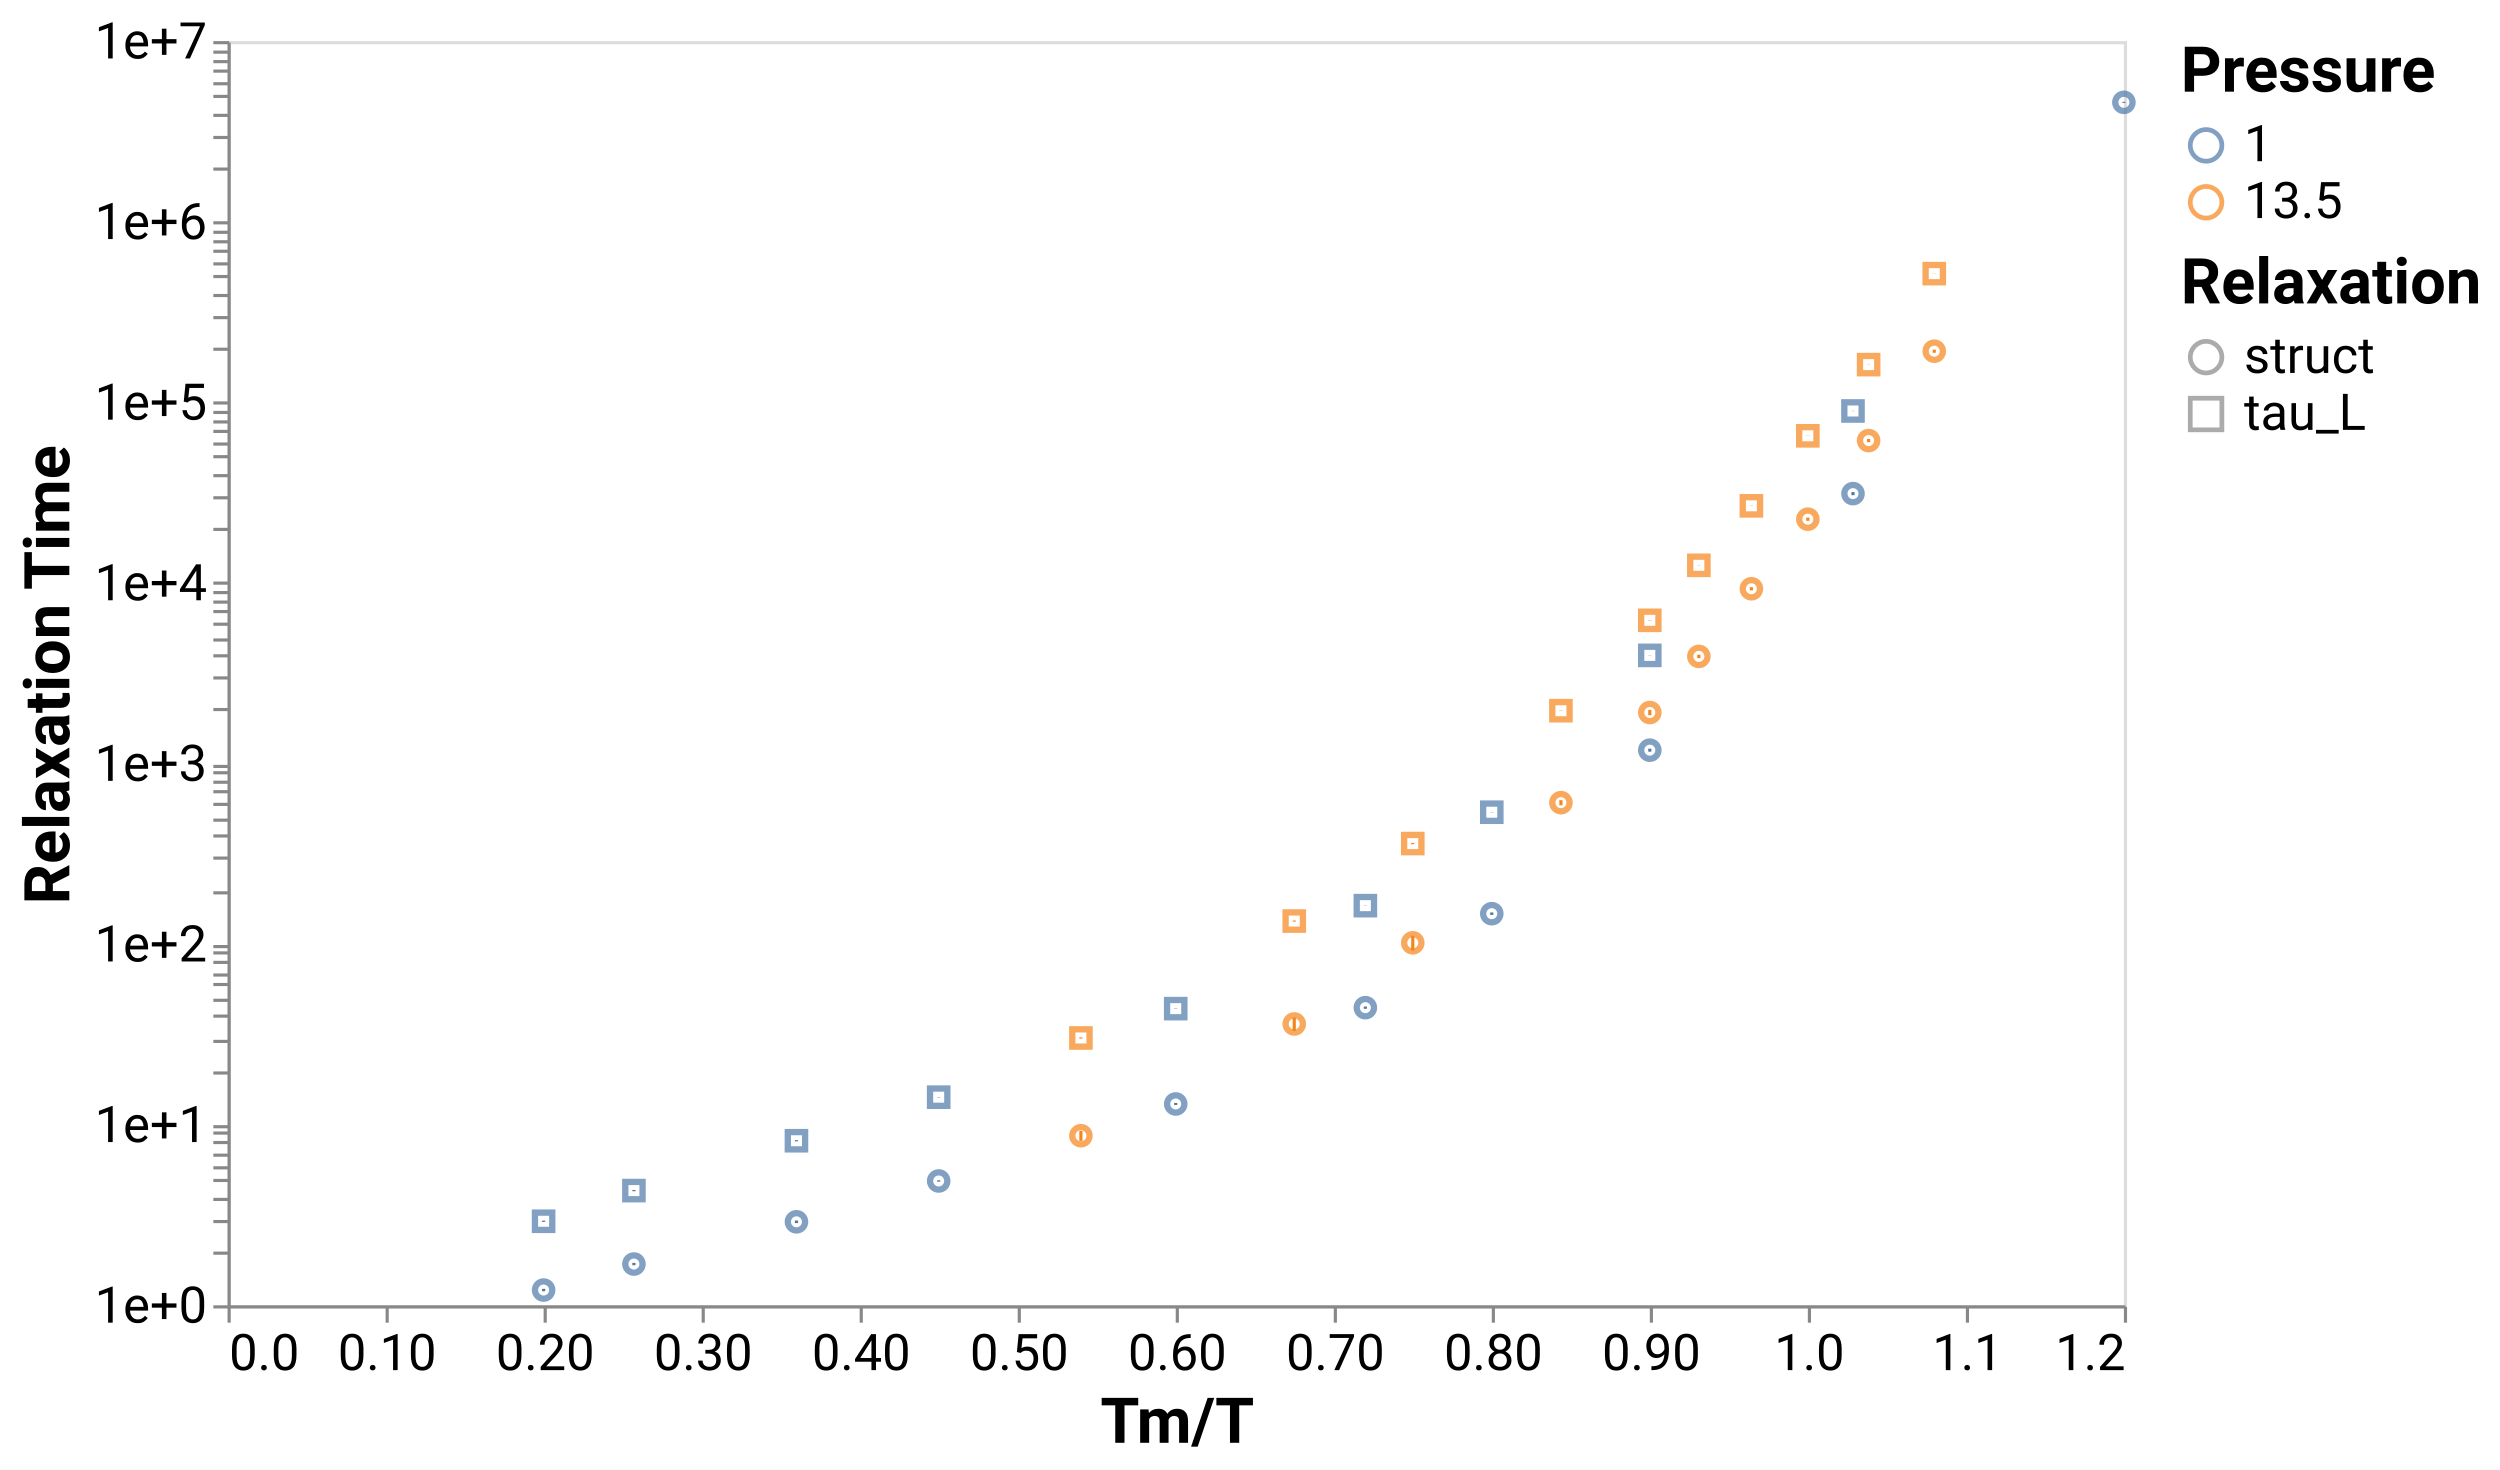
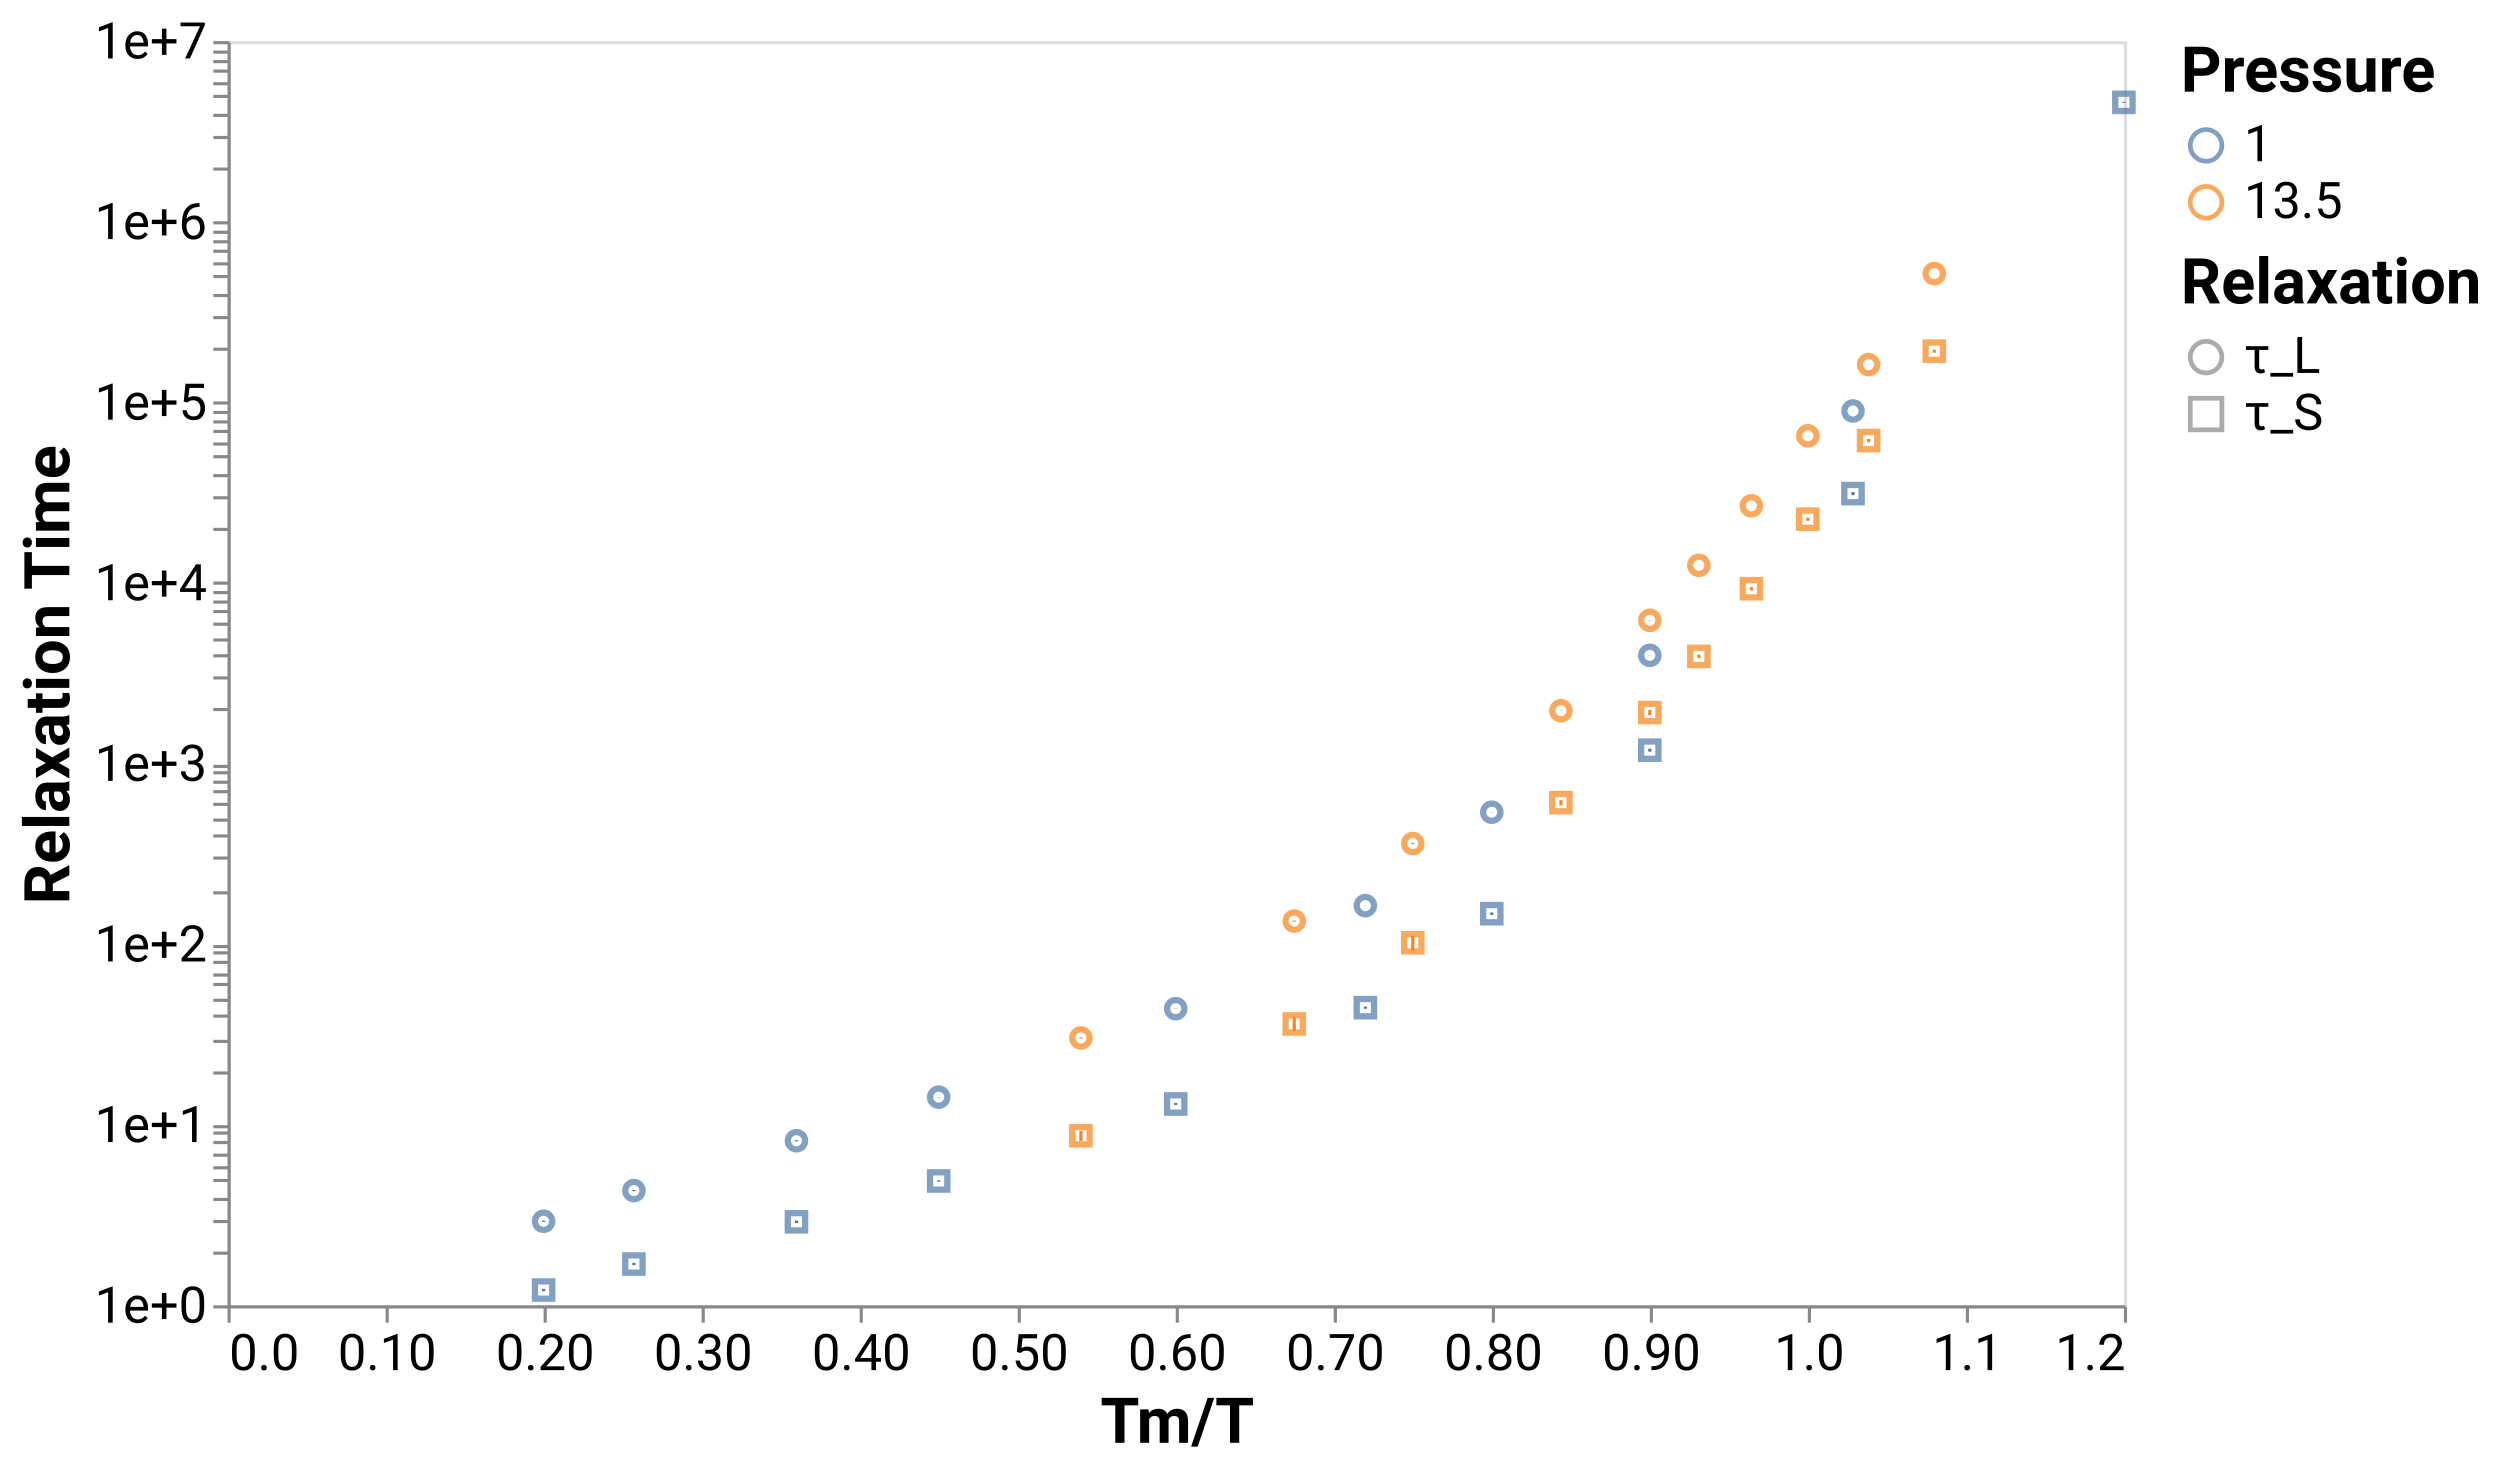
<svg xmlns="http://www.w3.org/2000/svg" class="marks" width="791" height="465" viewBox="0 0 791 465" version="1.1">
  <rect width="791" height="465" style="fill: white;" />
  <g transform="translate(72,13)">
    <g class="mark-group role-frame root">
      <g transform="translate(0,0)">
        <path class="background" d="M0.5,0.5h600v400h-600Z" style="fill: none; stroke: #ddd;" />
        <g>
          <g class="mark-rule role-mark layer_0_layer_0_marks">
            <line transform="translate(600,19.54026)" x2="0" y2="-0.322" style="fill: none; stroke: #4c78a8;" />
            <line transform="translate(514.2857,143.6785)" x2="0" y2="-0.987" style="fill: none; stroke: #4c78a8;" />
            <line transform="translate(514.2857,117.0699)" x2="0" y2="-0.073" style="fill: none; stroke: #4c78a8;" />
            <line transform="translate(450,224.8259)" x2="0" y2="-0.94" style="fill: none; stroke: #4c78a8;" />
            <line transform="translate(450,194.4016)" x2="0" y2="-0.076" style="fill: none; stroke: #4c78a8;" />
            <line transform="translate(400,276.4795)" x2="0" y2="-0.779" style="fill: none; stroke: #4c78a8;" />
            <line transform="translate(400,244.0236)" x2="0" y2="-0.075" style="fill: none; stroke: #4c78a8;" />
            <line transform="translate(360,306.185)" x2="0" y2="-0.719" style="fill: none; stroke: #4c78a8;" />
            <line transform="translate(360,273.5834)" x2="0" y2="-0.073" style="fill: none; stroke: #4c78a8;" />
            <line transform="translate(300,336.617)" x2="0" y2="-0.643" style="fill: none; stroke: #4c78a8;" />
            <line transform="translate(300,306.1936)" x2="0" y2="-0.118" style="fill: none; stroke: #4c78a8;" />
            <line transform="translate(225,360.8806)" x2="0" y2="-0.441" style="fill: none; stroke: #4c78a8;" />
            <line transform="translate(225,334.2043)" x2="0" y2="-0.118" style="fill: none; stroke: #4c78a8;" />
            <line transform="translate(180,373.9865)" x2="0" y2="-0.812" style="fill: none; stroke: #4c78a8;" />
            <line transform="translate(180,348.1178)" x2="0" y2="-0.376" style="fill: none; stroke: #4c78a8;" />
            <line transform="translate(540,98.62166)" x2="0" y2="-0.998" style="fill: none; stroke: #f58518;" />
            <line transform="translate(540,73.61651)" x2="0" y2="-0.073" style="fill: none; stroke: #f58518;" />
            <line transform="translate(519.2308,126.9076)" x2="0" y2="-1.007" style="fill: none; stroke: #f58518;" />
            <line transform="translate(519.2308,102.4034)" x2="0" y2="-0.073" style="fill: none; stroke: #f58518;" />
            <line transform="translate(500,151.7885)" x2="0" y2="-1.03" style="fill: none; stroke: #f58518;" />
            <line transform="translate(500,124.9306)" x2="0" y2="-0.076" style="fill: none; stroke: #f58518;" />
            <line transform="translate(128.5714,387.3174)" x2="0" y2="-0.747" style="fill: none; stroke: #4c78a8;" />
            <line transform="translate(128.5714,363.9022)" x2="0" y2="-0.394" style="fill: none; stroke: #4c78a8;" />
            <line transform="translate(482.1429,173.7941)" x2="0" y2="-1.013" style="fill: none; stroke: #f58518;" />
            <line transform="translate(482.1429,147.0846)" x2="0" y2="-0.076" style="fill: none; stroke: #f58518;" />
            <line transform="translate(465.5172,195.2414)" x2="0" y2="-1.101" style="fill: none; stroke: #f58518;" />
            <line transform="translate(465.5172,165.9036)" x2="0" y2="-0.077" style="fill: none; stroke: #f58518;" />
            <line transform="translate(450,213.2919)" x2="0" y2="-1.665" style="fill: none; stroke: #f58518;" />
            <line transform="translate(450,183.3312)" x2="0" y2="-0.124" style="fill: none; stroke: #f58518;" />
            <line transform="translate(421.875,241.7797)" x2="0" y2="-1.604" style="fill: none; stroke: #f58518;" />
            <line transform="translate(421.875,211.9325)" x2="0" y2="-0.12" style="fill: none; stroke: #f58518;" />
            <line transform="translate(100,395.5558)" x2="0" y2="-0.771" style="fill: none; stroke: #4c78a8;" />
            <line transform="translate(100,373.6081)" x2="0" y2="-0.4" style="fill: none; stroke: #4c78a8;" />
            <line transform="translate(375,287.7751)" x2="0" y2="-4.722" style="fill: none; stroke: #f58518;" />
            <line transform="translate(375,254.1076)" x2="0" y2="-0.403" style="fill: none; stroke: #f58518;" />
            <line transform="translate(337.5,313.23)" x2="0" y2="-4.308" style="fill: none; stroke: #f58518;" />
            <line transform="translate(337.5,278.6063)" x2="0" y2="-0.358" style="fill: none; stroke: #f58518;" />
            <line transform="translate(270,347.9844)" x2="0" y2="-3.183" style="fill: none; stroke: #f58518;" />
            <line transform="translate(270,315.6025)" x2="0" y2="-0.374" style="fill: none; stroke: #f58518;" />
          </g>
          <g class="mark-symbol role-mark layer_1_marks">
-             <path transform="translate(600,19.37857)" d="M2.739,0A2.739,2.739,0,1,1,-2.739,0A2.739,2.739,0,1,1,2.739,0" style="fill: none; stroke: #4c78a8; stroke-width: 2; opacity: 0.7;" />
-             <path transform="translate(514.2857,143.18)" d="M2.739,0A2.739,2.739,0,1,1,-2.739,0A2.739,2.739,0,1,1,2.739,0" style="fill: none; stroke: #4c78a8; stroke-width: 2; opacity: 0.7;" />
-             <path transform="translate(514.2857,117.0332)" d="M-2.739,-2.739h5.477v5.477h-5.477Z" style="fill: none; stroke: #4c78a8; stroke-width: 2; opacity: 0.7;" />
-             <path transform="translate(450,224.3514)" d="M2.739,0A2.739,2.739,0,1,1,-2.739,0A2.739,2.739,0,1,1,2.739,0" style="fill: none; stroke: #4c78a8; stroke-width: 2; opacity: 0.7;" />
-             <path transform="translate(450,194.3637)" d="M-2.739,-2.739h5.477v5.477h-5.477Z" style="fill: none; stroke: #4c78a8; stroke-width: 2; opacity: 0.7;" />
-             <path transform="translate(400,276.0869)" d="M2.739,0A2.739,2.739,0,1,1,-2.739,0A2.739,2.739,0,1,1,2.739,0" style="fill: none; stroke: #4c78a8; stroke-width: 2; opacity: 0.7;" />
-             <path transform="translate(400,243.9861)" d="M-2.739,-2.739h5.477v5.477h-5.477Z" style="fill: none; stroke: #4c78a8; stroke-width: 2; opacity: 0.7;" />
-             <path transform="translate(360,305.8231)" d="M2.739,0A2.739,2.739,0,1,1,-2.739,0A2.739,2.739,0,1,1,2.739,0" style="fill: none; stroke: #4c78a8; stroke-width: 2; opacity: 0.7;" />
-             <path transform="translate(360,273.5469)" d="M-2.739,-2.739h5.477v5.477h-5.477Z" style="fill: none; stroke: #4c78a8; stroke-width: 2; opacity: 0.7;" />
-             <path transform="translate(300,336.2937)" d="M2.739,0A2.739,2.739,0,1,1,-2.739,0A2.739,2.739,0,1,1,2.739,0" style="fill: none; stroke: #4c78a8; stroke-width: 2; opacity: 0.7;" />
-             <path transform="translate(300,306.1344)" d="M-2.739,-2.739h5.477v5.477h-5.477Z" style="fill: none; stroke: #4c78a8; stroke-width: 2; opacity: 0.7;" />
-             <path transform="translate(225,360.6592)" d="M2.739,0A2.739,2.739,0,1,1,-2.739,0A2.739,2.739,0,1,1,2.739,0" style="fill: none; stroke: #4c78a8; stroke-width: 2; opacity: 0.7;" />
-             <path transform="translate(225,334.1451)" d="M-2.739,-2.739h5.477v5.477h-5.477Z" style="fill: none; stroke: #4c78a8; stroke-width: 2; opacity: 0.7;" />
-             <path transform="translate(180,373.5773)" d="M2.739,0A2.739,2.739,0,1,1,-2.739,0A2.739,2.739,0,1,1,2.739,0" style="fill: none; stroke: #4c78a8; stroke-width: 2; opacity: 0.7;" />
-             <path transform="translate(180,347.9292)" d="M-2.739,-2.739h5.477v5.477h-5.477Z" style="fill: none; stroke: #4c78a8; stroke-width: 2; opacity: 0.7;" />
-             <path transform="translate(540,98.1175)" d="M2.739,0A2.739,2.739,0,1,1,-2.739,0A2.739,2.739,0,1,1,2.739,0" style="fill: none; stroke: #f58518; stroke-width: 2; opacity: 0.7;" />
-             <path transform="translate(540,73.5802)" d="M-2.739,-2.739h5.477v5.477h-5.477Z" style="fill: none; stroke: #f58518; stroke-width: 2; opacity: 0.7;" />
-             <path transform="translate(519.2308,126.3989)" d="M2.739,0A2.739,2.739,0,1,1,-2.739,0A2.739,2.739,0,1,1,2.739,0" style="fill: none; stroke: #f58518; stroke-width: 2; opacity: 0.7;" />
-             <path transform="translate(519.2308,102.3667)" d="M-2.739,-2.739h5.477v5.477h-5.477Z" style="fill: none; stroke: #f58518; stroke-width: 2; opacity: 0.7;" />
-             <path transform="translate(500,151.2684)" d="M2.739,0A2.739,2.739,0,1,1,-2.739,0A2.739,2.739,0,1,1,2.739,0" style="fill: none; stroke: #f58518; stroke-width: 2; opacity: 0.7;" />
-             <path transform="translate(500,124.8925)" d="M-2.739,-2.739h5.477v5.477h-5.477Z" style="fill: none; stroke: #f58518; stroke-width: 2; opacity: 0.7;" />
-             <path transform="translate(128.5714,386.9412)" d="M2.739,0A2.739,2.739,0,1,1,-2.739,0A2.739,2.739,0,1,1,2.739,0" style="fill: none; stroke: #4c78a8; stroke-width: 2; opacity: 0.7;" />
-             <path transform="translate(128.5714,363.7044)" d="M-2.739,-2.739h5.477v5.477h-5.477Z" style="fill: none; stroke: #4c78a8; stroke-width: 2; opacity: 0.7;" />
-             <path transform="translate(482.1429,173.2824)" d="M2.739,0A2.739,2.739,0,1,1,-2.739,0A2.739,2.739,0,1,1,2.739,0" style="fill: none; stroke: #f58518; stroke-width: 2; opacity: 0.7;" />
-             <path transform="translate(482.1429,147.0465)" d="M-2.739,-2.739h5.477v5.477h-5.477Z" style="fill: none; stroke: #f58518; stroke-width: 2; opacity: 0.7;" />
-             <path transform="translate(465.5172,194.6846)" d="M2.739,0A2.739,2.739,0,1,1,-2.739,0A2.739,2.739,0,1,1,2.739,0" style="fill: none; stroke: #f58518; stroke-width: 2; opacity: 0.7;" />
-             <path transform="translate(465.5172,165.8649)" d="M-2.739,-2.739h5.477v5.477h-5.477Z" style="fill: none; stroke: #f58518; stroke-width: 2; opacity: 0.7;" />
-             <path transform="translate(450,212.4456)" d="M2.739,0A2.739,2.739,0,1,1,-2.739,0A2.739,2.739,0,1,1,2.739,0" style="fill: none; stroke: #f58518; stroke-width: 2; opacity: 0.7;" />
-             <path transform="translate(450,183.2692)" d="M-2.739,-2.739h5.477v5.477h-5.477Z" style="fill: none; stroke: #f58518; stroke-width: 2; opacity: 0.7;" />
-             <path transform="translate(421.875,240.9647)" d="M2.739,0A2.739,2.739,0,1,1,-2.739,0A2.739,2.739,0,1,1,2.739,0" style="fill: none; stroke: #f58518; stroke-width: 2; opacity: 0.7;" />
-             <path transform="translate(421.875,211.8726)" d="M-2.739,-2.739h5.477v5.477h-5.477Z" style="fill: none; stroke: #f58518; stroke-width: 2; opacity: 0.7;" />
-             <path transform="translate(100,395.1671)" d="M2.739,0A2.739,2.739,0,1,1,-2.739,0A2.739,2.739,0,1,1,2.739,0" style="fill: none; stroke: #4c78a8; stroke-width: 2; opacity: 0.7;" />
-             <path transform="translate(100,373.4075)" d="M-2.739,-2.739h5.477v5.477h-5.477Z" style="fill: none; stroke: #4c78a8; stroke-width: 2; opacity: 0.7;" />
-             <path transform="translate(375,285.302)" d="M2.739,0A2.739,2.739,0,1,1,-2.739,0A2.739,2.739,0,1,1,2.739,0" style="fill: none; stroke: #f58518; stroke-width: 2; opacity: 0.7;" />
-             <path transform="translate(375,253.9051)" d="M-2.739,-2.739h5.477v5.477h-5.477Z" style="fill: none; stroke: #f58518; stroke-width: 2; opacity: 0.7;" />
-             <path transform="translate(337.5,310.9824)" d="M2.739,0A2.739,2.739,0,1,1,-2.739,0A2.739,2.739,0,1,1,2.739,0" style="fill: none; stroke: #f58518; stroke-width: 2; opacity: 0.7;" />
-             <path transform="translate(337.5,278.4268)" d="M-2.739,-2.739h5.477v5.477h-5.477Z" style="fill: none; stroke: #f58518; stroke-width: 2; opacity: 0.7;" />
-             <path transform="translate(270,346.3417)" d="M2.739,0A2.739,2.739,0,1,1,-2.739,0A2.739,2.739,0,1,1,2.739,0" style="fill: none; stroke: #f58518; stroke-width: 2; opacity: 0.7;" />
-             <path transform="translate(270,315.4147)" d="M-2.739,-2.739h5.477v5.477h-5.477Z" style="fill: none; stroke: #f58518; stroke-width: 2; opacity: 0.7;" />
+             <path transform="translate(600,19.37857)" d="M-2.739,-2.739h5.477v5.477h-5.477Z" style="fill: none; stroke: #4c78a8; stroke-width: 2; opacity: 0.7;" />
+             <path transform="translate(514.2857,143.18)" d="M-2.739,-2.739h5.477v5.477h-5.477Z" style="fill: none; stroke: #4c78a8; stroke-width: 2; opacity: 0.7;" />
+             <path transform="translate(514.2857,117.0332)" d="M2.739,0A2.739,2.739,0,1,1,-2.739,0A2.739,2.739,0,1,1,2.739,0" style="fill: none; stroke: #4c78a8; stroke-width: 2; opacity: 0.7;" />
+             <path transform="translate(450,224.3514)" d="M-2.739,-2.739h5.477v5.477h-5.477Z" style="fill: none; stroke: #4c78a8; stroke-width: 2; opacity: 0.7;" />
+             <path transform="translate(450,194.3637)" d="M2.739,0A2.739,2.739,0,1,1,-2.739,0A2.739,2.739,0,1,1,2.739,0" style="fill: none; stroke: #4c78a8; stroke-width: 2; opacity: 0.7;" />
+             <path transform="translate(400,276.0869)" d="M-2.739,-2.739h5.477v5.477h-5.477Z" style="fill: none; stroke: #4c78a8; stroke-width: 2; opacity: 0.7;" />
+             <path transform="translate(400,243.9861)" d="M2.739,0A2.739,2.739,0,1,1,-2.739,0A2.739,2.739,0,1,1,2.739,0" style="fill: none; stroke: #4c78a8; stroke-width: 2; opacity: 0.7;" />
+             <path transform="translate(360,305.8231)" d="M-2.739,-2.739h5.477v5.477h-5.477Z" style="fill: none; stroke: #4c78a8; stroke-width: 2; opacity: 0.7;" />
+             <path transform="translate(360,273.5469)" d="M2.739,0A2.739,2.739,0,1,1,-2.739,0A2.739,2.739,0,1,1,2.739,0" style="fill: none; stroke: #4c78a8; stroke-width: 2; opacity: 0.7;" />
+             <path transform="translate(300,336.2937)" d="M-2.739,-2.739h5.477v5.477h-5.477Z" style="fill: none; stroke: #4c78a8; stroke-width: 2; opacity: 0.7;" />
+             <path transform="translate(300,306.1344)" d="M2.739,0A2.739,2.739,0,1,1,-2.739,0A2.739,2.739,0,1,1,2.739,0" style="fill: none; stroke: #4c78a8; stroke-width: 2; opacity: 0.7;" />
+             <path transform="translate(225,360.6592)" d="M-2.739,-2.739h5.477v5.477h-5.477Z" style="fill: none; stroke: #4c78a8; stroke-width: 2; opacity: 0.7;" />
+             <path transform="translate(225,334.1451)" d="M2.739,0A2.739,2.739,0,1,1,-2.739,0A2.739,2.739,0,1,1,2.739,0" style="fill: none; stroke: #4c78a8; stroke-width: 2; opacity: 0.7;" />
+             <path transform="translate(180,373.5773)" d="M-2.739,-2.739h5.477v5.477h-5.477Z" style="fill: none; stroke: #4c78a8; stroke-width: 2; opacity: 0.7;" />
+             <path transform="translate(180,347.9292)" d="M2.739,0A2.739,2.739,0,1,1,-2.739,0A2.739,2.739,0,1,1,2.739,0" style="fill: none; stroke: #4c78a8; stroke-width: 2; opacity: 0.7;" />
+             <path transform="translate(540,98.1175)" d="M-2.739,-2.739h5.477v5.477h-5.477Z" style="fill: none; stroke: #f58518; stroke-width: 2; opacity: 0.7;" />
+             <path transform="translate(540,73.5802)" d="M2.739,0A2.739,2.739,0,1,1,-2.739,0A2.739,2.739,0,1,1,2.739,0" style="fill: none; stroke: #f58518; stroke-width: 2; opacity: 0.7;" />
+             <path transform="translate(519.2308,126.3989)" d="M-2.739,-2.739h5.477v5.477h-5.477Z" style="fill: none; stroke: #f58518; stroke-width: 2; opacity: 0.7;" />
+             <path transform="translate(519.2308,102.3667)" d="M2.739,0A2.739,2.739,0,1,1,-2.739,0A2.739,2.739,0,1,1,2.739,0" style="fill: none; stroke: #f58518; stroke-width: 2; opacity: 0.7;" />
+             <path transform="translate(500,151.2684)" d="M-2.739,-2.739h5.477v5.477h-5.477Z" style="fill: none; stroke: #f58518; stroke-width: 2; opacity: 0.7;" />
+             <path transform="translate(500,124.8925)" d="M2.739,0A2.739,2.739,0,1,1,-2.739,0A2.739,2.739,0,1,1,2.739,0" style="fill: none; stroke: #f58518; stroke-width: 2; opacity: 0.7;" />
+             <path transform="translate(128.5714,386.9412)" d="M-2.739,-2.739h5.477v5.477h-5.477Z" style="fill: none; stroke: #4c78a8; stroke-width: 2; opacity: 0.7;" />
+             <path transform="translate(128.5714,363.7044)" d="M2.739,0A2.739,2.739,0,1,1,-2.739,0A2.739,2.739,0,1,1,2.739,0" style="fill: none; stroke: #4c78a8; stroke-width: 2; opacity: 0.7;" />
+             <path transform="translate(482.1429,173.2824)" d="M-2.739,-2.739h5.477v5.477h-5.477Z" style="fill: none; stroke: #f58518; stroke-width: 2; opacity: 0.7;" />
+             <path transform="translate(482.1429,147.0465)" d="M2.739,0A2.739,2.739,0,1,1,-2.739,0A2.739,2.739,0,1,1,2.739,0" style="fill: none; stroke: #f58518; stroke-width: 2; opacity: 0.7;" />
+             <path transform="translate(465.5172,194.6846)" d="M-2.739,-2.739h5.477v5.477h-5.477Z" style="fill: none; stroke: #f58518; stroke-width: 2; opacity: 0.7;" />
+             <path transform="translate(465.5172,165.8649)" d="M2.739,0A2.739,2.739,0,1,1,-2.739,0A2.739,2.739,0,1,1,2.739,0" style="fill: none; stroke: #f58518; stroke-width: 2; opacity: 0.7;" />
+             <path transform="translate(450,212.4456)" d="M-2.739,-2.739h5.477v5.477h-5.477Z" style="fill: none; stroke: #f58518; stroke-width: 2; opacity: 0.7;" />
+             <path transform="translate(450,183.2692)" d="M2.739,0A2.739,2.739,0,1,1,-2.739,0A2.739,2.739,0,1,1,2.739,0" style="fill: none; stroke: #f58518; stroke-width: 2; opacity: 0.7;" />
+             <path transform="translate(421.875,240.9647)" d="M-2.739,-2.739h5.477v5.477h-5.477Z" style="fill: none; stroke: #f58518; stroke-width: 2; opacity: 0.7;" />
+             <path transform="translate(421.875,211.8726)" d="M2.739,0A2.739,2.739,0,1,1,-2.739,0A2.739,2.739,0,1,1,2.739,0" style="fill: none; stroke: #f58518; stroke-width: 2; opacity: 0.7;" />
+             <path transform="translate(100,395.1671)" d="M-2.739,-2.739h5.477v5.477h-5.477Z" style="fill: none; stroke: #4c78a8; stroke-width: 2; opacity: 0.7;" />
+             <path transform="translate(100,373.4075)" d="M2.739,0A2.739,2.739,0,1,1,-2.739,0A2.739,2.739,0,1,1,2.739,0" style="fill: none; stroke: #4c78a8; stroke-width: 2; opacity: 0.7;" />
+             <path transform="translate(375,285.302)" d="M-2.739,-2.739h5.477v5.477h-5.477Z" style="fill: none; stroke: #f58518; stroke-width: 2; opacity: 0.7;" />
+             <path transform="translate(375,253.9051)" d="M2.739,0A2.739,2.739,0,1,1,-2.739,0A2.739,2.739,0,1,1,2.739,0" style="fill: none; stroke: #f58518; stroke-width: 2; opacity: 0.7;" />
+             <path transform="translate(337.5,310.9824)" d="M-2.739,-2.739h5.477v5.477h-5.477Z" style="fill: none; stroke: #f58518; stroke-width: 2; opacity: 0.7;" />
+             <path transform="translate(337.5,278.4268)" d="M2.739,0A2.739,2.739,0,1,1,-2.739,0A2.739,2.739,0,1,1,2.739,0" style="fill: none; stroke: #f58518; stroke-width: 2; opacity: 0.7;" />
+             <path transform="translate(270,346.3417)" d="M-2.739,-2.739h5.477v5.477h-5.477Z" style="fill: none; stroke: #f58518; stroke-width: 2; opacity: 0.7;" />
+             <path transform="translate(270,315.4147)" d="M2.739,0A2.739,2.739,0,1,1,-2.739,0A2.739,2.739,0,1,1,2.739,0" style="fill: none; stroke: #f58518; stroke-width: 2; opacity: 0.7;" />
          </g>
          <g class="mark-group role-legend">
            <g transform="translate(618,0)">
              <path class="background" d="M0,0h81v59h-81Z" style="pointer-events: none; fill: none;" />
              <g>
                <g class="mark-group role-legend-entry">
                  <g transform="translate(0,25)">
                    <path class="background" d="M0,0h0v0h0Z" style="pointer-events: none; fill: none;" />
                    <g>
                      <g class="mark-group role-scope">
                        <g transform="translate(0,0)">
                          <path class="background" d="M0,0h51.217v16h-51.217Z" style="pointer-events: none; fill: none; opacity: 1;" />
                          <g>
                            <g class="mark-symbol role-legend-symbol" style="pointer-events: none;">
                              <path transform="translate(8,8)" d="M5,0A5,5,0,1,1,-5,0A5,5,0,1,1,5,0" style="fill: none; stroke: #4c78a8; stroke-width: 1.5; opacity: 0.7;" />
                            </g>
                            <g class="mark-text role-legend-label" style="pointer-events: none;">
                              <text text-anchor="start" transform="translate(20,13)" style="font-family: Roboto; font-size: 16px; fill: #000; opacity: 1;">1</text>
                            </g>
                          </g>
                          <path class="foreground" d="" style="pointer-events: none; display: none; fill: none;" />
                        </g>
                        <g transform="translate(0,18)">
                          <path class="background" d="M0,0h51.217v16h-51.217Z" style="pointer-events: none; fill: none; opacity: 1;" />
                          <g>
                            <g class="mark-symbol role-legend-symbol" style="pointer-events: none;">
                              <path transform="translate(8,8)" d="M5,0A5,5,0,1,1,-5,0A5,5,0,1,1,5,0" style="fill: none; stroke: #f58518; stroke-width: 1.5; opacity: 0.7;" />
                            </g>
                            <g class="mark-text role-legend-label" style="pointer-events: none;">
                              <text text-anchor="start" transform="translate(20,13)" style="font-family: Roboto; font-size: 16px; fill: #000; opacity: 1;">13.5</text>
                            </g>
                          </g>
                          <path class="foreground" d="" style="pointer-events: none; display: none; fill: none;" />
                        </g>
                      </g>
                    </g>
                    <path class="foreground" d="" style="pointer-events: none; display: none; fill: none;" />
                  </g>
                </g>
                <g class="mark-text role-legend-title" style="pointer-events: none;">
                  <text text-anchor="start" transform="translate(0,16)" style="font-family: Roboto; font-size: 20px; font-weight: bold; fill: #000; opacity: 1;">Pressure</text>
                </g>
              </g>
              <path class="foreground" d="" style="pointer-events: none; display: none; fill: none;" />
            </g>
          </g>
          <g class="mark-group role-legend">
            <g transform="translate(618,67)">
              <path class="background" d="M0,0h96v59h-96Z" style="pointer-events: none; fill: none;" />
              <g>
                <g class="mark-group role-legend-entry">
                  <g transform="translate(0,25)">
                    <path class="background" d="M0,0h0v0h0Z" style="pointer-events: none; fill: none;" />
                    <g>
                      <g class="mark-group role-scope">
                        <g transform="translate(0,0)">
-                           <path class="background" d="M0,0h61.333v16h-61.333Z" style="pointer-events: none; fill: none; opacity: 1;" />
+                           <path class="background" d="M0,0h45.067v16h-45.067Z" style="pointer-events: none; fill: none; opacity: 1;" />
                          <g>
                            <g class="mark-symbol role-legend-symbol" style="pointer-events: none;">
                              <path transform="translate(8,8)" d="M5,0A5,5,0,1,1,-5,0A5,5,0,1,1,5,0" style="fill: none; stroke: #888; stroke-width: 1.5; opacity: 0.7;" />
                            </g>
                            <g class="mark-text role-legend-label" style="pointer-events: none;">
-                               <text text-anchor="start" transform="translate(20,13)" style="font-family: Roboto; font-size: 16px; fill: #000; opacity: 1;">struct</text>
+                               <text text-anchor="start" transform="translate(20,13)" style="font-family: Roboto; font-size: 16px; fill: #000; opacity: 1;">τ_L</text>
                            </g>
                          </g>
                          <path class="foreground" d="" style="pointer-events: none; display: none; fill: none;" />
                        </g>
                        <g transform="translate(0,18)">
-                           <path class="background" d="M0,0h61.333v16h-61.333Z" style="pointer-events: none; fill: none; opacity: 1;" />
+                           <path class="background" d="M0,0h45.067v16h-45.067Z" style="pointer-events: none; fill: none; opacity: 1;" />
                          <g>
                            <g class="mark-symbol role-legend-symbol" style="pointer-events: none;">
                              <path transform="translate(8,8)" d="M-5,-5h10v10h-10Z" style="fill: none; stroke: #888; stroke-width: 1.5; opacity: 0.7;" />
                            </g>
                            <g class="mark-text role-legend-label" style="pointer-events: none;">
-                               <text text-anchor="start" transform="translate(20,13)" style="font-family: Roboto; font-size: 16px; fill: #000; opacity: 1;">tau_L</text>
+                               <text text-anchor="start" transform="translate(20,13)" style="font-family: Roboto; font-size: 16px; fill: #000; opacity: 1;">τ_S</text>
                            </g>
                          </g>
                          <path class="foreground" d="" style="pointer-events: none; display: none; fill: none;" />
                        </g>
                      </g>
                    </g>
                    <path class="foreground" d="" style="pointer-events: none; display: none; fill: none;" />
                  </g>
                </g>
                <g class="mark-text role-legend-title" style="pointer-events: none;">
                  <text text-anchor="start" transform="translate(0,16)" style="font-family: Roboto; font-size: 20px; font-weight: bold; fill: #000; opacity: 1;">Relaxation</text>
                </g>
              </g>
              <path class="foreground" d="" style="pointer-events: none; display: none; fill: none;" />
            </g>
          </g>
          <g class="mark-group role-axis">
            <g transform="translate(0.5,400.5)">
              <path class="background" d="M0,0h0v0h0Z" style="pointer-events: none; fill: none;" />
              <g>
                <g class="mark-rule role-axis-tick" style="pointer-events: none;">
                  <line transform="translate(0,0)" x2="0" y2="5" style="fill: none; stroke: #888; stroke-width: 1; opacity: 1;" />
                  <line transform="translate(50,0)" x2="0" y2="5" style="fill: none; stroke: #888; stroke-width: 1; opacity: 1;" />
                  <line transform="translate(100,0)" x2="0" y2="5" style="fill: none; stroke: #888; stroke-width: 1; opacity: 1;" />
                  <line transform="translate(150,0)" x2="0" y2="5" style="fill: none; stroke: #888; stroke-width: 1; opacity: 1;" />
                  <line transform="translate(200,0)" x2="0" y2="5" style="fill: none; stroke: #888; stroke-width: 1; opacity: 1;" />
                  <line transform="translate(250,0)" x2="0" y2="5" style="fill: none; stroke: #888; stroke-width: 1; opacity: 1;" />
                  <line transform="translate(300,0)" x2="0" y2="5" style="fill: none; stroke: #888; stroke-width: 1; opacity: 1;" />
                  <line transform="translate(350,0)" x2="0" y2="5" style="fill: none; stroke: #888; stroke-width: 1; opacity: 1;" />
                  <line transform="translate(400,0)" x2="0" y2="5" style="fill: none; stroke: #888; stroke-width: 1; opacity: 1;" />
                  <line transform="translate(450,0)" x2="0" y2="5" style="fill: none; stroke: #888; stroke-width: 1; opacity: 1;" />
                  <line transform="translate(500,0)" x2="0" y2="5" style="fill: none; stroke: #888; stroke-width: 1; opacity: 1;" />
                  <line transform="translate(550,0)" x2="0" y2="5" style="fill: none; stroke: #888; stroke-width: 1; opacity: 1;" />
                  <line transform="translate(600,0)" x2="0" y2="5" style="fill: none; stroke: #888; stroke-width: 1; opacity: 1;" />
                </g>
                <g class="mark-text role-axis-label" style="pointer-events: none;">
                  <text text-anchor="start" transform="translate(0,20)" style="font-family: Roboto; font-size: 16px; fill: #000; opacity: 1;">0.0</text>
                  <text text-anchor="middle" transform="translate(50,20)" style="font-family: Roboto; font-size: 16px; fill: #000; opacity: 1;">0.10</text>
                  <text text-anchor="middle" transform="translate(100,20)" style="font-family: Roboto; font-size: 16px; fill: #000; opacity: 1;">0.20</text>
                  <text text-anchor="middle" transform="translate(150,20)" style="font-family: Roboto; font-size: 16px; fill: #000; opacity: 1;">0.30</text>
                  <text text-anchor="middle" transform="translate(200,20)" style="font-family: Roboto; font-size: 16px; fill: #000; opacity: 1;">0.40</text>
                  <text text-anchor="middle" transform="translate(250,20)" style="font-family: Roboto; font-size: 16px; fill: #000; opacity: 1;">0.50</text>
                  <text text-anchor="middle" transform="translate(300,20)" style="font-family: Roboto; font-size: 16px; fill: #000; opacity: 1;">0.60</text>
                  <text text-anchor="middle" transform="translate(350,20)" style="font-family: Roboto; font-size: 16px; fill: #000; opacity: 1;">0.70</text>
                  <text text-anchor="middle" transform="translate(400,20)" style="font-family: Roboto; font-size: 16px; fill: #000; opacity: 1;">0.80</text>
                  <text text-anchor="middle" transform="translate(450,20)" style="font-family: Roboto; font-size: 16px; fill: #000; opacity: 1;">0.90</text>
                  <text text-anchor="middle" transform="translate(500,20)" style="font-family: Roboto; font-size: 16px; fill: #000; opacity: 1;">1.0</text>
                  <text text-anchor="middle" transform="translate(550,20)" style="font-family: Roboto; font-size: 16px; fill: #000; opacity: 1;">1.1</text>
                  <text text-anchor="end" transform="translate(600,20)" style="font-family: Roboto; font-size: 16px; fill: #000; opacity: 1;">1.2</text>
                </g>
                <g class="mark-rule role-axis-domain" style="pointer-events: none;">
                  <line transform="translate(0,0)" x2="600" y2="0" style="fill: none; stroke: #888; stroke-width: 1; opacity: 1;" />
                </g>
                <g class="mark-text role-axis-title" style="pointer-events: none;">
                  <text text-anchor="middle" transform="translate(300,43)" style="font-family: Roboto; font-size: 20px; font-weight: bold; fill: #000; opacity: 1;">Tm/T</text>
                </g>
              </g>
              <path class="foreground" d="" style="pointer-events: none; display: none; fill: none;" />
            </g>
          </g>
          <g class="mark-group role-axis">
            <g transform="translate(0.5,0.5)">
              <path class="background" d="M0,0h0v0h0Z" style="pointer-events: none; fill: none;" />
              <g>
                <g class="mark-rule role-axis-tick" style="pointer-events: none;">
                  <line transform="translate(0,400)" x2="-5" y2="0" style="fill: none; stroke: #888; stroke-width: 1; opacity: 1;" />
                  <line transform="translate(0,383)" x2="-5" y2="0" style="fill: none; stroke: #888; stroke-width: 1; opacity: 1;" />
                  <line transform="translate(0,373)" x2="-5" y2="0" style="fill: none; stroke: #888; stroke-width: 1; opacity: 1;" />
                  <line transform="translate(0,366)" x2="-5" y2="0" style="fill: none; stroke: #888; stroke-width: 1; opacity: 1;" />
                  <line transform="translate(0,360)" x2="-5" y2="0" style="fill: none; stroke: #888; stroke-width: 1; opacity: 1;" />
                  <line transform="translate(0,356)" x2="-5" y2="0" style="fill: none; stroke: #888; stroke-width: 1; opacity: 1;" />
                  <line transform="translate(0,352)" x2="-5" y2="0" style="fill: none; stroke: #888; stroke-width: 1; opacity: 1;" />
                  <line transform="translate(0,348)" x2="-5" y2="0" style="fill: none; stroke: #888; stroke-width: 1; opacity: 1;" />
                  <line transform="translate(0,345)" x2="-5" y2="0" style="fill: none; stroke: #888; stroke-width: 1; opacity: 1;" />
                  <line transform="translate(0,343)" x2="-5" y2="0" style="fill: none; stroke: #888; stroke-width: 1; opacity: 1;" />
                  <line transform="translate(0,326)" x2="-5" y2="0" style="fill: none; stroke: #888; stroke-width: 1; opacity: 1;" />
                  <line transform="translate(0,316)" x2="-5" y2="0" style="fill: none; stroke: #888; stroke-width: 1; opacity: 1;" />
                  <line transform="translate(0,308)" x2="-5" y2="0" style="fill: none; stroke: #888; stroke-width: 1; opacity: 1;" />
                  <line transform="translate(0,303)" x2="-5" y2="0" style="fill: none; stroke: #888; stroke-width: 1; opacity: 1;" />
                  <line transform="translate(0,298)" x2="-5" y2="0" style="fill: none; stroke: #888; stroke-width: 1; opacity: 1;" />
                  <line transform="translate(0,295)" x2="-5" y2="0" style="fill: none; stroke: #888; stroke-width: 1; opacity: 1;" />
                  <line transform="translate(0,291)" x2="-5" y2="0" style="fill: none; stroke: #888; stroke-width: 1; opacity: 1;" />
                  <line transform="translate(0,288)" x2="-5" y2="0" style="fill: none; stroke: #888; stroke-width: 1; opacity: 1;" />
                  <line transform="translate(0,286)" x2="-5" y2="0" style="fill: none; stroke: #888; stroke-width: 1; opacity: 1;" />
                  <line transform="translate(0,269)" x2="-5" y2="0" style="fill: none; stroke: #888; stroke-width: 1; opacity: 1;" />
                  <line transform="translate(0,258)" x2="-5" y2="0" style="fill: none; stroke: #888; stroke-width: 1; opacity: 1;" />
                  <line transform="translate(0,251)" x2="-5" y2="0" style="fill: none; stroke: #888; stroke-width: 1; opacity: 1;" />
                  <line transform="translate(0,246)" x2="-5" y2="0" style="fill: none; stroke: #888; stroke-width: 1; opacity: 1;" />
                  <line transform="translate(0,241)" x2="-5" y2="0" style="fill: none; stroke: #888; stroke-width: 1; opacity: 1;" />
                  <line transform="translate(0,237)" x2="-5" y2="0" style="fill: none; stroke: #888; stroke-width: 1; opacity: 1;" />
                  <line transform="translate(0,234)" x2="-5" y2="0" style="fill: none; stroke: #888; stroke-width: 1; opacity: 1;" />
                  <line transform="translate(0,231)" x2="-5" y2="0" style="fill: none; stroke: #888; stroke-width: 1; opacity: 1;" />
                  <line transform="translate(0,229)" x2="-5" y2="0" style="fill: none; stroke: #888; stroke-width: 1; opacity: 1;" />
                  <line transform="translate(0,211)" x2="-5" y2="0" style="fill: none; stroke: #888; stroke-width: 1; opacity: 1;" />
                  <line transform="translate(0,201)" x2="-5" y2="0" style="fill: none; stroke: #888; stroke-width: 1; opacity: 1;" />
                  <line transform="translate(0,194)" x2="-5" y2="0" style="fill: none; stroke: #888; stroke-width: 1; opacity: 1;" />
                  <line transform="translate(0,189)" x2="-5" y2="0" style="fill: none; stroke: #888; stroke-width: 1; opacity: 1;" />
                  <line transform="translate(0,184)" x2="-5" y2="0" style="fill: none; stroke: #888; stroke-width: 1; opacity: 1;" />
                  <line transform="translate(0,180)" x2="-5" y2="0" style="fill: none; stroke: #888; stroke-width: 1; opacity: 1;" />
                  <line transform="translate(0,177)" x2="-5" y2="0" style="fill: none; stroke: #888; stroke-width: 1; opacity: 1;" />
                  <line transform="translate(0,174)" x2="-5" y2="0" style="fill: none; stroke: #888; stroke-width: 1; opacity: 1;" />
                  <line transform="translate(0,171)" x2="-5" y2="0" style="fill: none; stroke: #888; stroke-width: 1; opacity: 1;" />
                  <line transform="translate(0,154)" x2="-5" y2="0" style="fill: none; stroke: #888; stroke-width: 1; opacity: 1;" />
                  <line transform="translate(0,144)" x2="-5" y2="0" style="fill: none; stroke: #888; stroke-width: 1; opacity: 1;" />
                  <line transform="translate(0,137)" x2="-5" y2="0" style="fill: none; stroke: #888; stroke-width: 1; opacity: 1;" />
                  <line transform="translate(0,131)" x2="-5" y2="0" style="fill: none; stroke: #888; stroke-width: 1; opacity: 1;" />
                  <line transform="translate(0,127)" x2="-5" y2="0" style="fill: none; stroke: #888; stroke-width: 1; opacity: 1;" />
                  <line transform="translate(0,123)" x2="-5" y2="0" style="fill: none; stroke: #888; stroke-width: 1; opacity: 1;" />
                  <line transform="translate(0,120)" x2="-5" y2="0" style="fill: none; stroke: #888; stroke-width: 1; opacity: 1;" />
                  <line transform="translate(0,117)" x2="-5" y2="0" style="fill: none; stroke: #888; stroke-width: 1; opacity: 1;" />
                  <line transform="translate(0,114)" x2="-5" y2="0" style="fill: none; stroke: #888; stroke-width: 1; opacity: 1;" />
                  <line transform="translate(0,97)" x2="-5" y2="0" style="fill: none; stroke: #888; stroke-width: 1; opacity: 1;" />
                  <line transform="translate(0,87)" x2="-5" y2="0" style="fill: none; stroke: #888; stroke-width: 1; opacity: 1;" />
                  <line transform="translate(0,80)" x2="-5" y2="0" style="fill: none; stroke: #888; stroke-width: 1; opacity: 1;" />
                  <line transform="translate(0,74)" x2="-5" y2="0" style="fill: none; stroke: #888; stroke-width: 1; opacity: 1;" />
                  <line transform="translate(0,70)" x2="-5" y2="0" style="fill: none; stroke: #888; stroke-width: 1; opacity: 1;" />
                  <line transform="translate(0,66)" x2="-5" y2="0" style="fill: none; stroke: #888; stroke-width: 1; opacity: 1;" />
                  <line transform="translate(0,63)" x2="-5" y2="0" style="fill: none; stroke: #888; stroke-width: 1; opacity: 1;" />
                  <line transform="translate(0,60)" x2="-5" y2="0" style="fill: none; stroke: #888; stroke-width: 1; opacity: 1;" />
                  <line transform="translate(0,57)" x2="-5" y2="0" style="fill: none; stroke: #888; stroke-width: 1; opacity: 1;" />
                  <line transform="translate(0,40)" x2="-5" y2="0" style="fill: none; stroke: #888; stroke-width: 1; opacity: 1;" />
                  <line transform="translate(0,30)" x2="-5" y2="0" style="fill: none; stroke: #888; stroke-width: 1; opacity: 1;" />
                  <line transform="translate(0,23)" x2="-5" y2="0" style="fill: none; stroke: #888; stroke-width: 1; opacity: 1;" />
                  <line transform="translate(0,17)" x2="-5" y2="0" style="fill: none; stroke: #888; stroke-width: 1; opacity: 1;" />
                  <line transform="translate(0,13)" x2="-5" y2="0" style="fill: none; stroke: #888; stroke-width: 1; opacity: 1;" />
                  <line transform="translate(0,9)" x2="-5" y2="0" style="fill: none; stroke: #888; stroke-width: 1; opacity: 1;" />
                  <line transform="translate(0,6)" x2="-5" y2="0" style="fill: none; stroke: #888; stroke-width: 1; opacity: 1;" />
                  <line transform="translate(0,3)" x2="-5" y2="0" style="fill: none; stroke: #888; stroke-width: 1; opacity: 1;" />
                  <line transform="translate(0,0)" x2="-5" y2="0" style="fill: none; stroke: #888; stroke-width: 1; opacity: 1;" />
                </g>
                <g class="mark-text role-axis-label" style="pointer-events: none;">
                  <text text-anchor="end" transform="translate(-7,405)" style="font-family: Roboto; font-size: 16px; fill: #000; opacity: 1;">1e+0</text>
                  <text text-anchor="end" transform="translate(-7,387.7983)" style="font-family: Roboto; font-size: 16px; fill: #000; opacity: 1;" />
                  <text text-anchor="end" transform="translate(-7,377.7359)" style="font-family: Roboto; font-size: 16px; fill: #000; opacity: 1;" />
                  <text text-anchor="end" transform="translate(-7,370.5966)" style="font-family: Roboto; font-size: 16px; fill: #000; opacity: 1;" />
                  <text text-anchor="end" transform="translate(-7,365.0589)" style="font-family: Roboto; font-size: 16px; fill: #000; opacity: 1;" />
                  <text text-anchor="end" transform="translate(-7,360.5342)" style="font-family: Roboto; font-size: 16px; fill: #000; opacity: 1;" />
                  <text text-anchor="end" transform="translate(-7,356.7087)" style="font-family: Roboto; font-size: 16px; fill: #000; opacity: 1;" />
                  <text text-anchor="end" transform="translate(-7,353.3949)" style="font-family: Roboto; font-size: 16px; fill: #000; opacity: 1;" />
                  <text text-anchor="end" transform="translate(-7,350.4719)" style="font-family: Roboto; font-size: 16px; fill: #000; opacity: 1;" />
                  <text text-anchor="end" transform="translate(-7,347.8571)" style="font-family: Roboto; font-size: 16px; fill: #000; opacity: 1;">1e+1</text>
                  <text text-anchor="end" transform="translate(-7,330.6554)" style="font-family: Roboto; font-size: 16px; fill: #000; opacity: 1;" />
                  <text text-anchor="end" transform="translate(-7,320.5931)" style="font-family: Roboto; font-size: 16px; fill: #000; opacity: 1;" />
                  <text text-anchor="end" transform="translate(-7,313.4537)" style="font-family: Roboto; font-size: 16px; fill: #000; opacity: 1;" />
                  <text text-anchor="end" transform="translate(-7,307.916)" style="font-family: Roboto; font-size: 16px; fill: #000; opacity: 1;" />
                  <text text-anchor="end" transform="translate(-7,303.3914)" style="font-family: Roboto; font-size: 16px; fill: #000; opacity: 1;" />
                  <text text-anchor="end" transform="translate(-7,299.5658)" style="font-family: Roboto; font-size: 16px; fill: #000; opacity: 1;" />
                  <text text-anchor="end" transform="translate(-7,296.252)" style="font-family: Roboto; font-size: 16px; fill: #000; opacity: 1;" />
                  <text text-anchor="end" transform="translate(-7,293.329)" style="font-family: Roboto; font-size: 16px; fill: #000; opacity: 1;" />
                  <text text-anchor="end" transform="translate(-7,290.7143)" style="font-family: Roboto; font-size: 16px; fill: #000; opacity: 1;">1e+2</text>
                  <text text-anchor="end" transform="translate(-7,273.5126)" style="font-family: Roboto; font-size: 16px; fill: #000; opacity: 1;" />
                  <text text-anchor="end" transform="translate(-7,263.4502)" style="font-family: Roboto; font-size: 16px; fill: #000; opacity: 1;" />
                  <text text-anchor="end" transform="translate(-7,256.3109)" style="font-family: Roboto; font-size: 16px; fill: #000; opacity: 1;" />
                  <text text-anchor="end" transform="translate(-7,250.7731)" style="font-family: Roboto; font-size: 16px; fill: #000; opacity: 1;" />
                  <text text-anchor="end" transform="translate(-7,246.2485)" style="font-family: Roboto; font-size: 16px; fill: #000; opacity: 1;" />
                  <text text-anchor="end" transform="translate(-7,242.423)" style="font-family: Roboto; font-size: 16px; fill: #000; opacity: 1;" />
                  <text text-anchor="end" transform="translate(-7,239.1091)" style="font-family: Roboto; font-size: 16px; fill: #000; opacity: 1;" />
                  <text text-anchor="end" transform="translate(-7,236.1861)" style="font-family: Roboto; font-size: 16px; fill: #000; opacity: 1;" />
                  <text text-anchor="end" transform="translate(-7,233.5714)" style="font-family: Roboto; font-size: 16px; fill: #000; opacity: 1;">1e+3</text>
                  <text text-anchor="end" transform="translate(-7,216.3697)" style="font-family: Roboto; font-size: 16px; fill: #000; opacity: 1;" />
                  <text text-anchor="end" transform="translate(-7,206.3074)" style="font-family: Roboto; font-size: 16px; fill: #000; opacity: 1;" />
                  <text text-anchor="end" transform="translate(-7,199.168)" style="font-family: Roboto; font-size: 16px; fill: #000; opacity: 1;" />
                  <text text-anchor="end" transform="translate(-7,193.6303)" style="font-family: Roboto; font-size: 16px; fill: #000; opacity: 1;" />
                  <text text-anchor="end" transform="translate(-7,189.1056)" style="font-family: Roboto; font-size: 16px; fill: #000; opacity: 1;" />
                  <text text-anchor="end" transform="translate(-7,185.2801)" style="font-family: Roboto; font-size: 16px; fill: #000; opacity: 1;" />
                  <text text-anchor="end" transform="translate(-7,181.9663)" style="font-family: Roboto; font-size: 16px; fill: #000; opacity: 1;" />
                  <text text-anchor="end" transform="translate(-7,179.0433)" style="font-family: Roboto; font-size: 16px; fill: #000; opacity: 1;" />
                  <text text-anchor="end" transform="translate(-7,176.4286)" style="font-family: Roboto; font-size: 16px; fill: #000; opacity: 1;">1e+4</text>
                  <text text-anchor="end" transform="translate(-7,159.2269)" style="font-family: Roboto; font-size: 16px; fill: #000; opacity: 1;" />
                  <text text-anchor="end" transform="translate(-7,149.1645)" style="font-family: Roboto; font-size: 16px; fill: #000; opacity: 1;" />
                  <text text-anchor="end" transform="translate(-7,142.0251)" style="font-family: Roboto; font-size: 16px; fill: #000; opacity: 1;" />
                  <text text-anchor="end" transform="translate(-7,136.4874)" style="font-family: Roboto; font-size: 16px; fill: #000; opacity: 1;" />
                  <text text-anchor="end" transform="translate(-7,131.9628)" style="font-family: Roboto; font-size: 16px; fill: #000; opacity: 1;" />
                  <text text-anchor="end" transform="translate(-7,128.1373)" style="font-family: Roboto; font-size: 16px; fill: #000; opacity: 1;" />
                  <text text-anchor="end" transform="translate(-7,124.8234)" style="font-family: Roboto; font-size: 16px; fill: #000; opacity: 1;" />
                  <text text-anchor="end" transform="translate(-7,121.9004)" style="font-family: Roboto; font-size: 16px; fill: #000; opacity: 1;" />
                  <text text-anchor="end" transform="translate(-7,119.2857)" style="font-family: Roboto; font-size: 16px; fill: #000; opacity: 1;">1e+5</text>
                  <text text-anchor="end" transform="translate(-7,102.084)" style="font-family: Roboto; font-size: 16px; fill: #000; opacity: 1;" />
                  <text text-anchor="end" transform="translate(-7,92.02164)" style="font-family: Roboto; font-size: 16px; fill: #000; opacity: 1;" />
                  <text text-anchor="end" transform="translate(-7,84.88229)" style="font-family: Roboto; font-size: 16px; fill: #000; opacity: 1;" />
                  <text text-anchor="end" transform="translate(-7,79.34457)" style="font-family: Roboto; font-size: 16px; fill: #000; opacity: 1;" />
                  <text text-anchor="end" transform="translate(-7,74.81993)" style="font-family: Roboto; font-size: 16px; fill: #000; opacity: 1;" />
                  <text text-anchor="end" transform="translate(-7,70.9944)" style="font-family: Roboto; font-size: 16px; fill: #000; opacity: 1;" />
                  <text text-anchor="end" transform="translate(-7,67.68057)" style="font-family: Roboto; font-size: 16px; fill: #000; opacity: 1;" />
                  <text text-anchor="end" transform="translate(-7,64.75757)" style="font-family: Roboto; font-size: 16px; fill: #000; opacity: 1;" />
                  <text text-anchor="end" transform="translate(-7,62.14286)" style="font-family: Roboto; font-size: 16px; fill: #000; opacity: 1;">1e+6</text>
                  <text text-anchor="end" transform="translate(-7,44.94114)" style="font-family: Roboto; font-size: 16px; fill: #000; opacity: 1;" />
                  <text text-anchor="end" transform="translate(-7,34.87879)" style="font-family: Roboto; font-size: 16px; fill: #000; opacity: 1;" />
                  <text text-anchor="end" transform="translate(-7,27.73943)" style="font-family: Roboto; font-size: 16px; fill: #000; opacity: 1;" />
                  <text text-anchor="end" transform="translate(-7,22.20171)" style="font-family: Roboto; font-size: 16px; fill: #000; opacity: 1;" />
                  <text text-anchor="end" transform="translate(-7,17.67707)" style="font-family: Roboto; font-size: 16px; fill: #000; opacity: 1;" />
                  <text text-anchor="end" transform="translate(-7,13.85154)" style="font-family: Roboto; font-size: 16px; fill: #000; opacity: 1;" />
                  <text text-anchor="end" transform="translate(-7,10.53772)" style="font-family: Roboto; font-size: 16px; fill: #000; opacity: 1;" />
                  <text text-anchor="end" transform="translate(-7,7.614714)" style="font-family: Roboto; font-size: 16px; fill: #000; opacity: 1;" />
                  <text text-anchor="end" transform="translate(-7,5)" style="font-family: Roboto; font-size: 16px; fill: #000; opacity: 1;">1e+7</text>
                </g>
                <g class="mark-rule role-axis-domain" style="pointer-events: none;">
                  <line transform="translate(0,400)" x2="0" y2="-400" style="fill: none; stroke: #888; stroke-width: 1; opacity: 1;" />
                </g>
                <g class="mark-text role-axis-title" style="pointer-events: none;">
                  <text text-anchor="middle" transform="translate(-46.56667,200) rotate(-90) translate(0,-4)" style="font-family: Roboto; font-size: 20px; font-weight: bold; fill: #000; opacity: 1;">Relaxation Time</text>
                </g>
              </g>
              <path class="foreground" d="" style="pointer-events: none; display: none; fill: none;" />
            </g>
          </g>
        </g>
        <path class="foreground" d="" style="display: none; fill: none;" />
      </g>
    </g>
  </g>
</svg>
